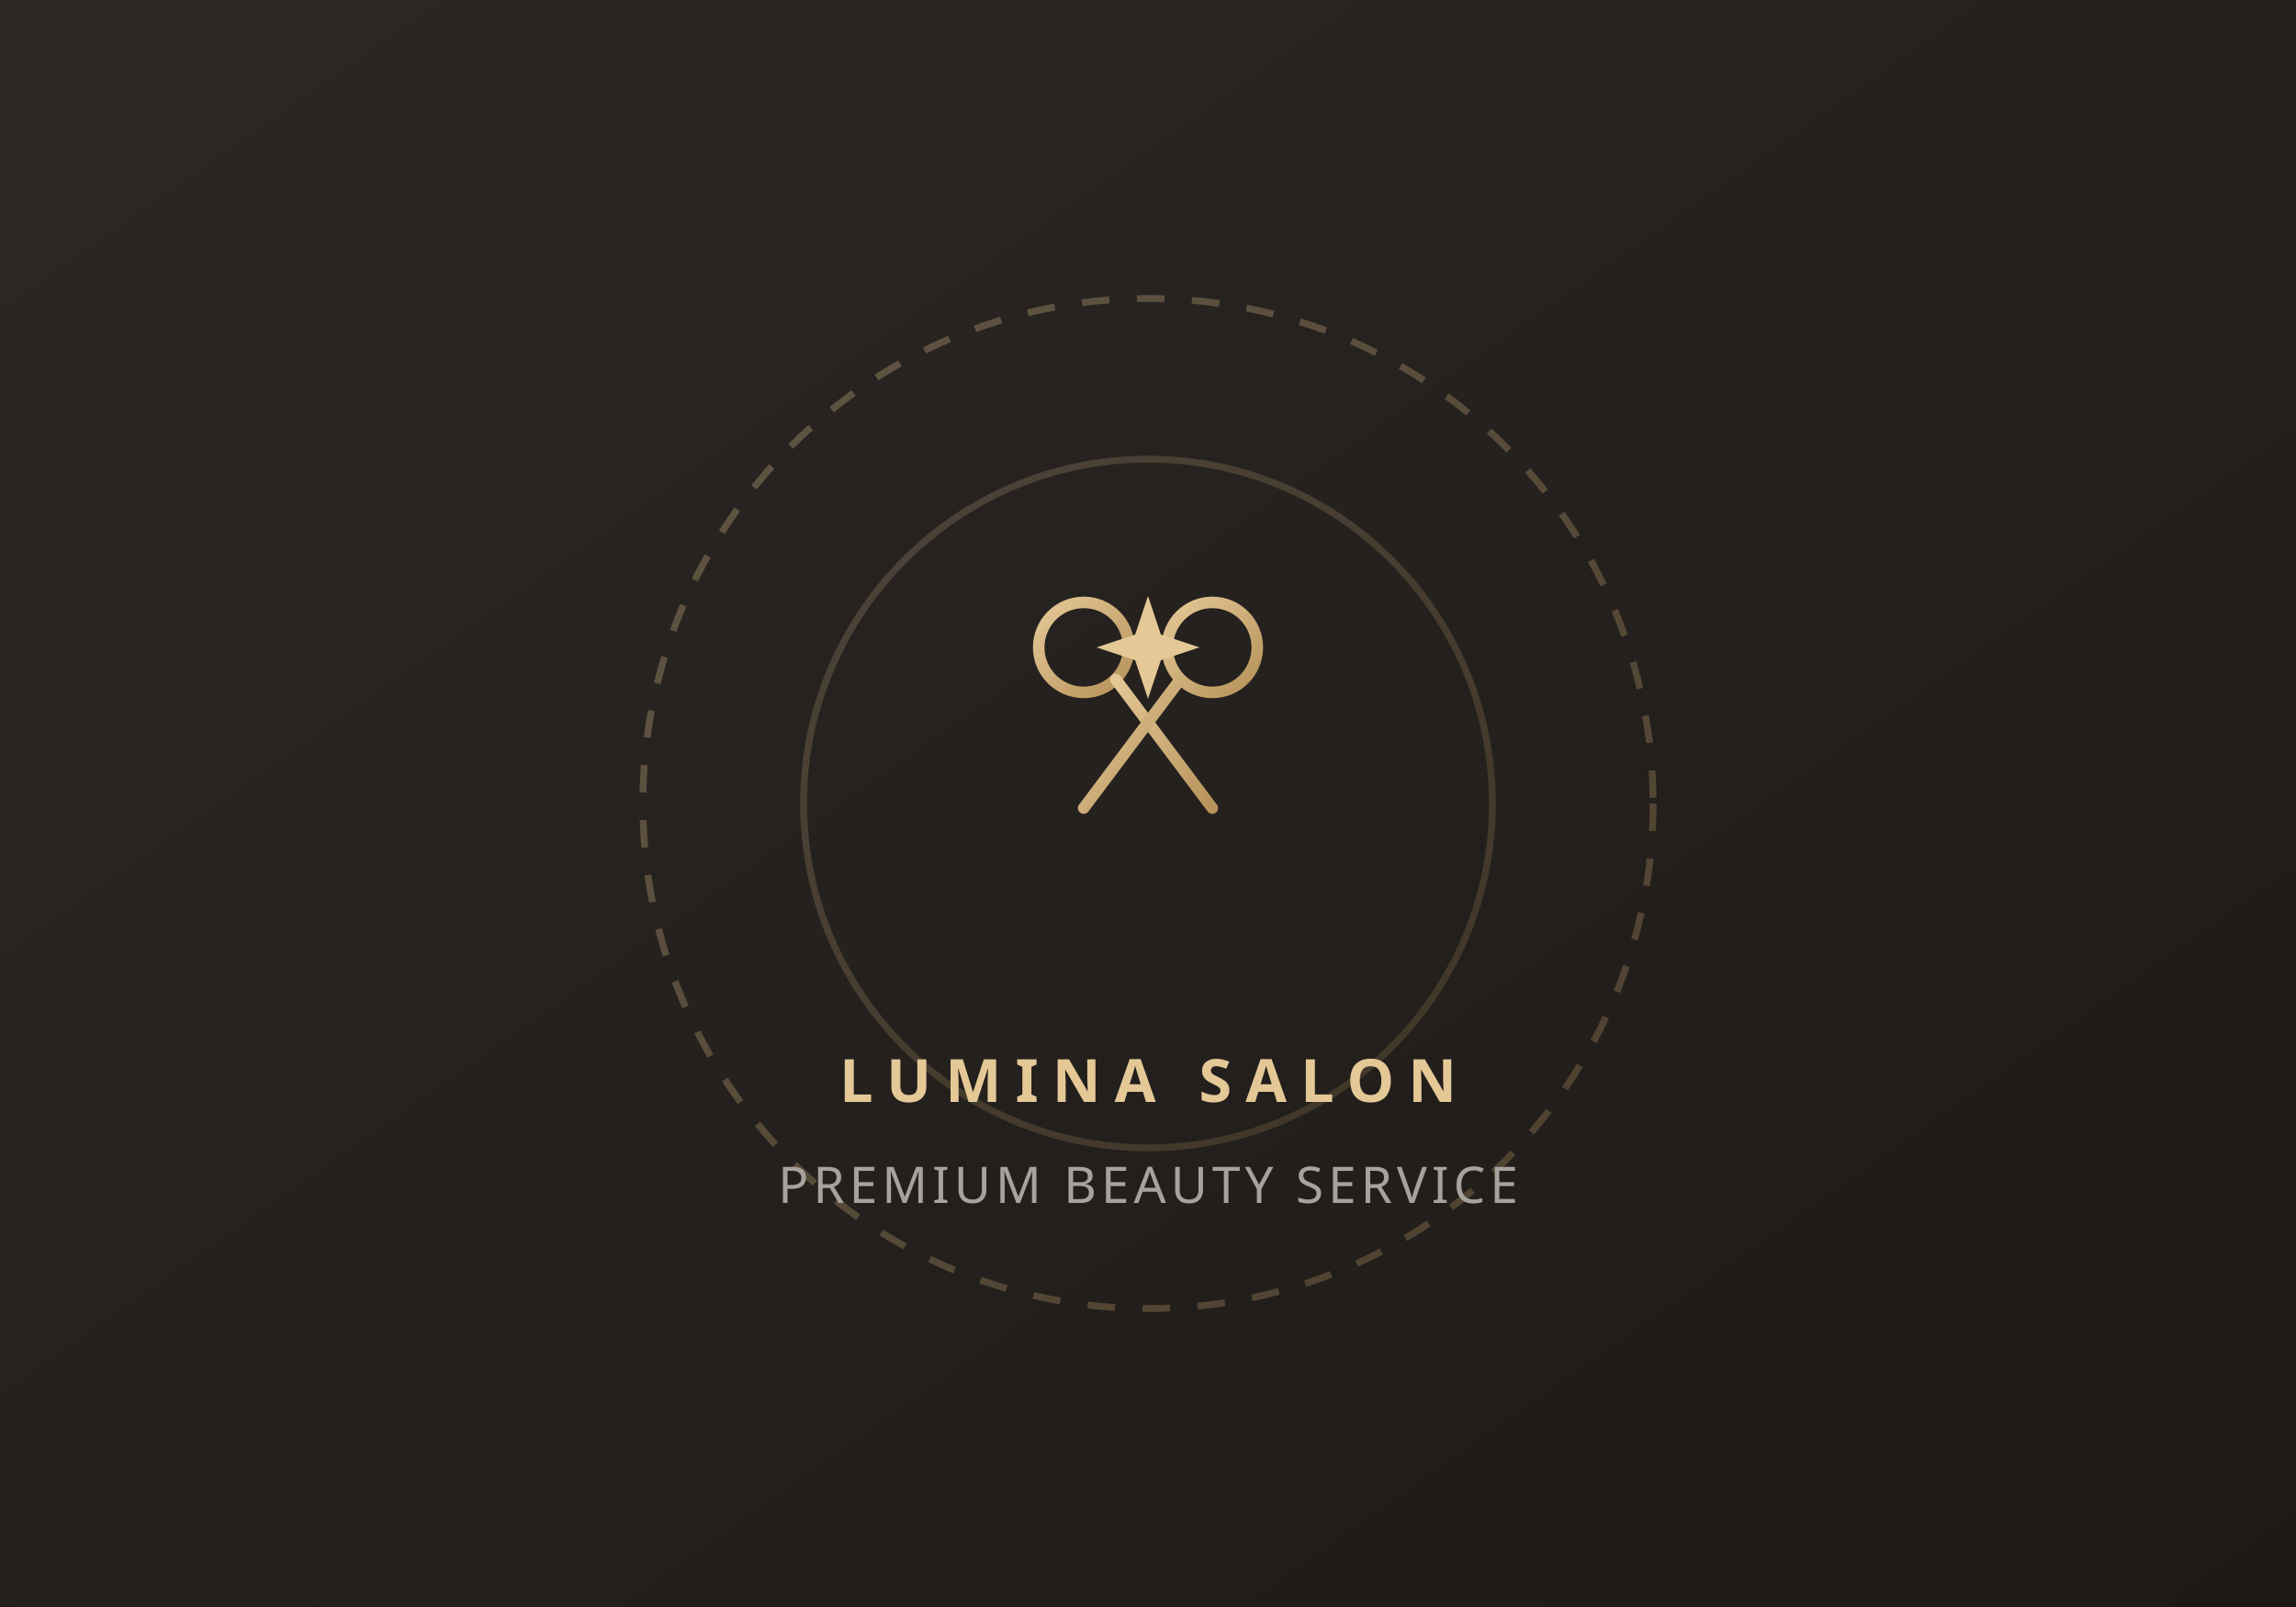
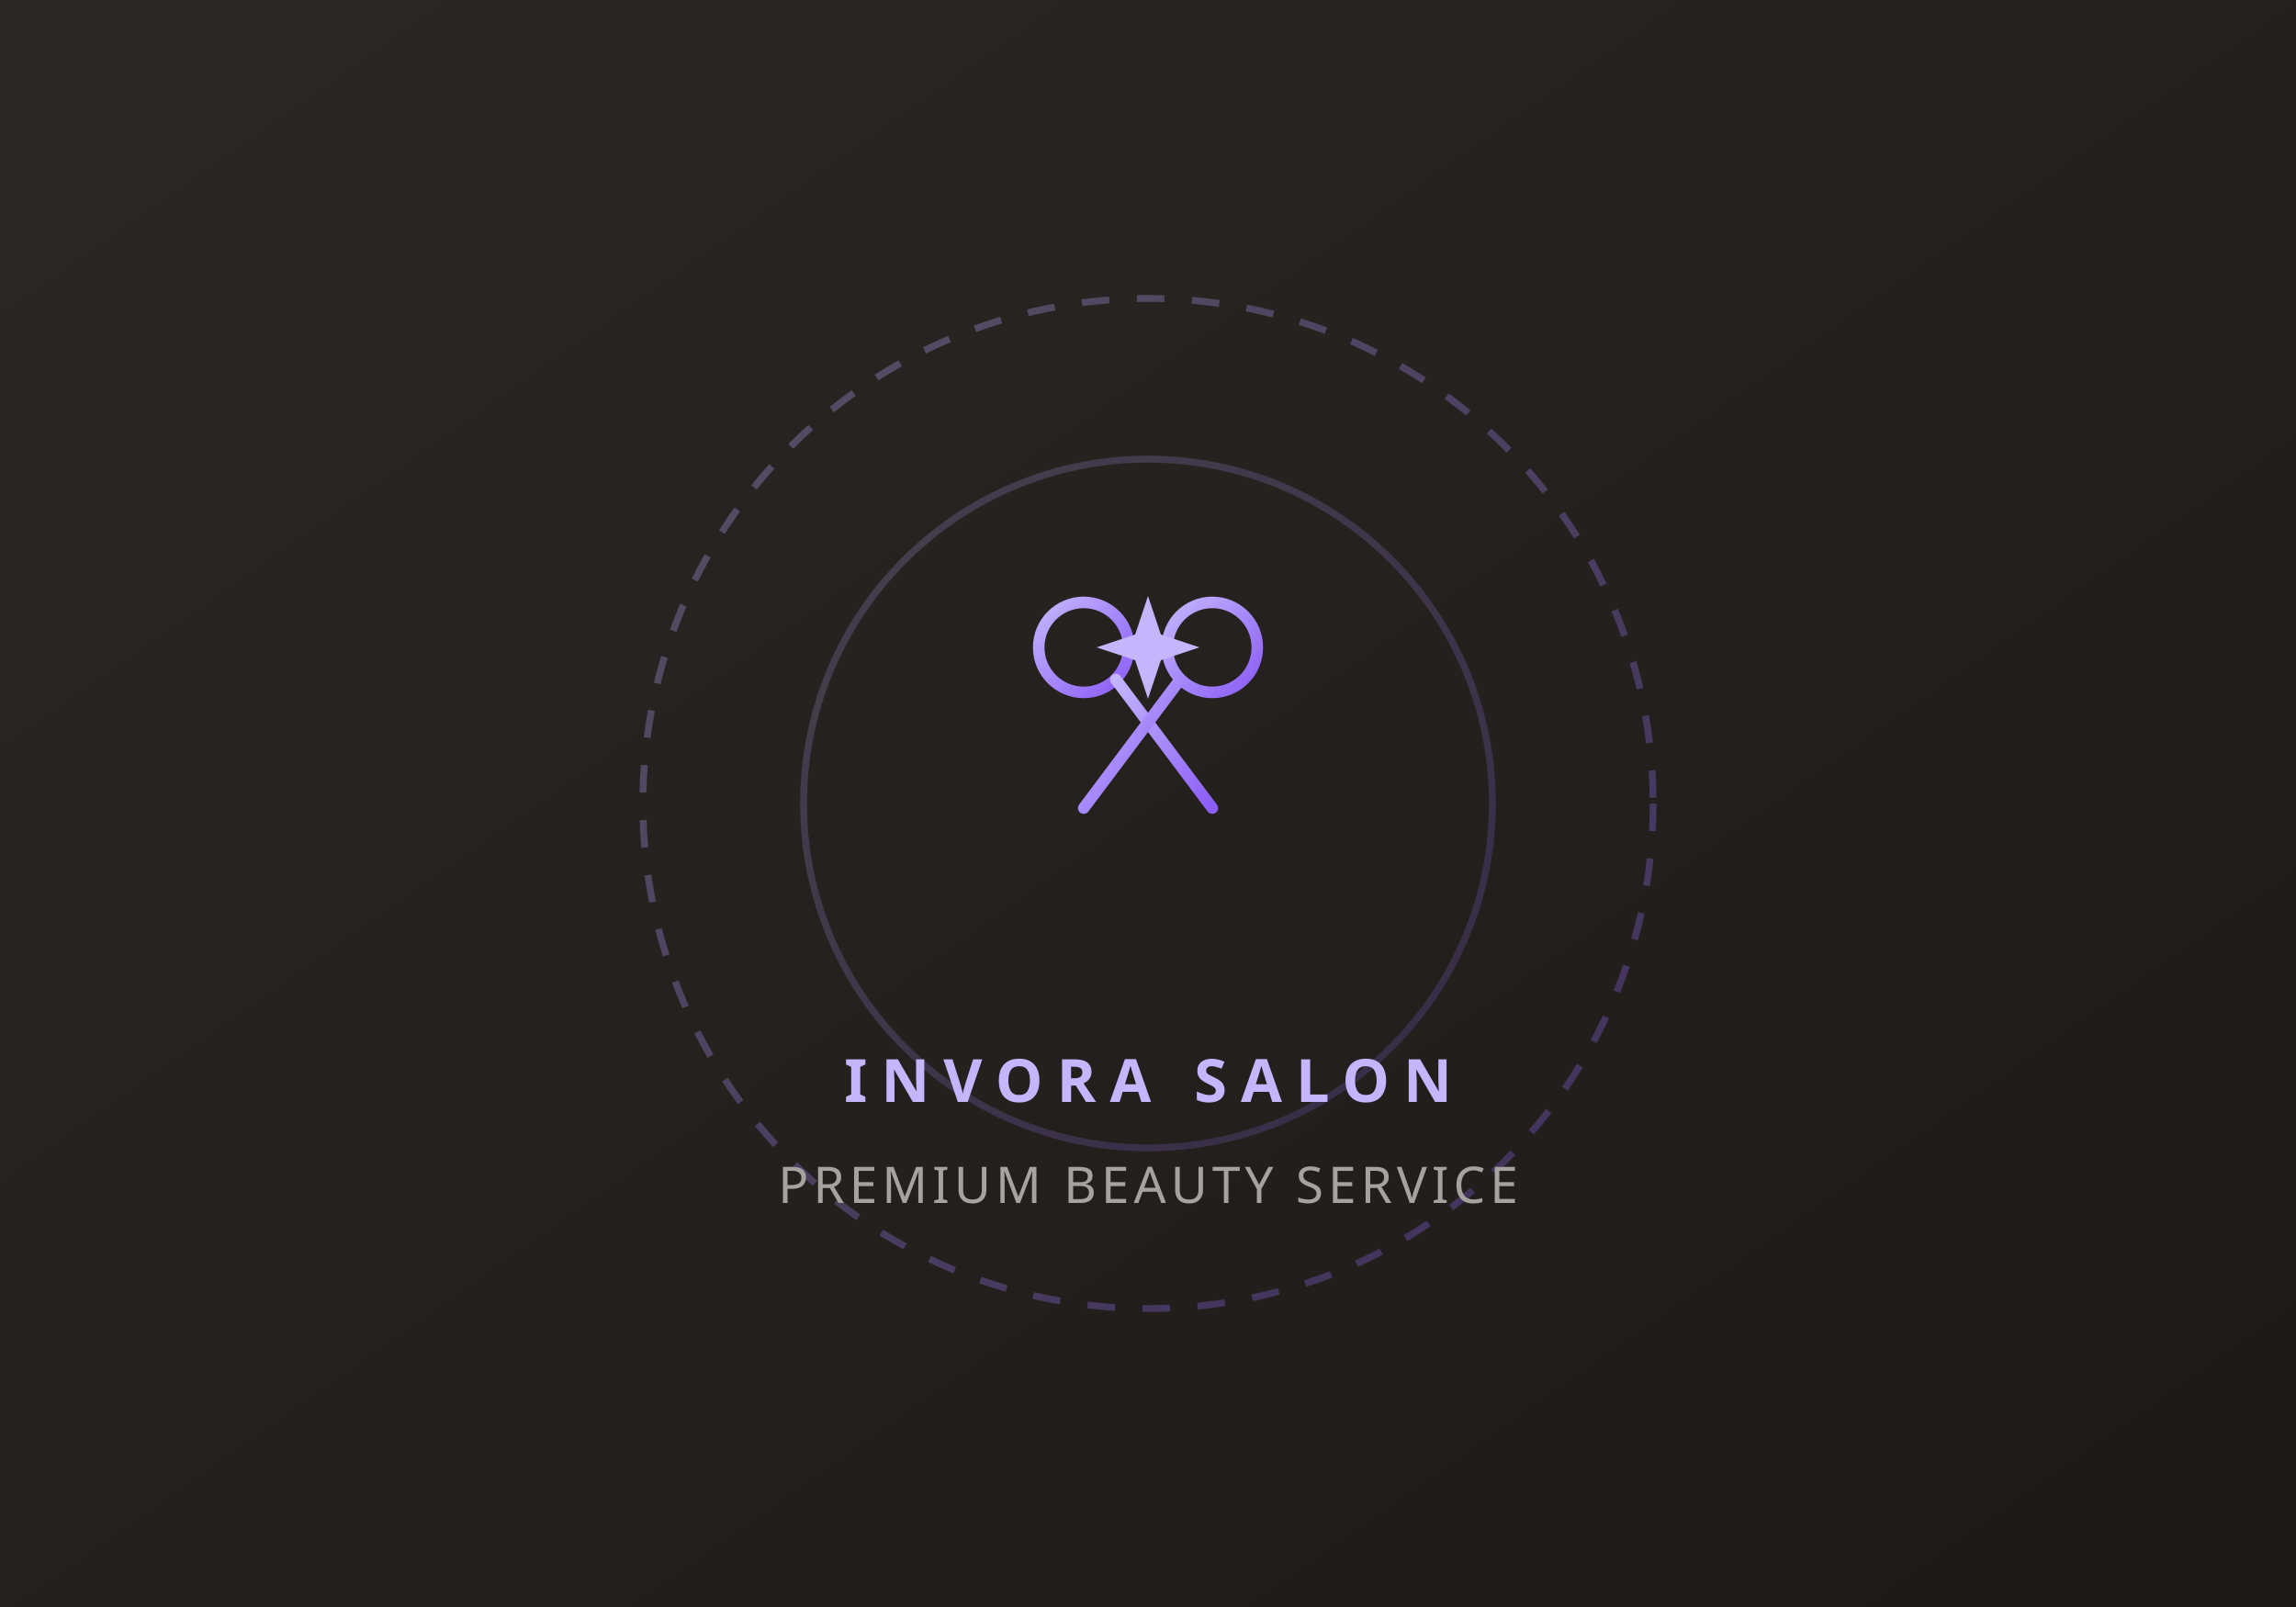
<svg xmlns="http://www.w3.org/2000/svg" viewBox="0 0 500 350" width="100%" height="100%">
  <defs>
    <linearGradient id="srvBg" x1="0%" y1="0%" x2="100%" y2="100%">
      <stop offset="0%" stop-color="#2D2825" />
      <stop offset="100%" stop-color="#1C1917" />
    </linearGradient>
    <linearGradient id="srvGold" x1="0%" y1="0%" x2="100%" y2="100%">
-       <stop offset="0%" stop-color="#E4C896" />
-       <stop offset="100%" stop-color="#B7925A" />
+       <stop offset="0%" stop-color="#C4B5FD" />
+       <stop offset="100%" stop-color="#8B5CF6" />
    </linearGradient>
  </defs>
  <rect width="500" height="350" fill="url(#srvBg)" />
  <circle cx="250" cy="175" r="110" fill="none" stroke="url(#srvGold)" stroke-width="1.5" stroke-opacity="0.3" stroke-dasharray="6 6" />
  <circle cx="250" cy="175" r="75" fill="none" stroke="url(#srvGold)" stroke-width="1.5" stroke-opacity="0.2" />
  <g transform="translate(250, 155) scale(1.4)">
    <circle cx="-10" cy="-10" r="7" fill="none" stroke="url(#srvGold)" stroke-width="1.8" />
    <circle cx="10" cy="-10" r="7" fill="none" stroke="url(#srvGold)" stroke-width="1.8" />
    <line x1="-5" y1="-5" x2="10" y2="15" stroke="url(#srvGold)" stroke-width="1.8" stroke-linecap="round" />
    <line x1="5" y1="-5" x2="-10" y2="15" stroke="url(#srvGold)" stroke-width="1.8" stroke-linecap="round" />
-     <path d="M 0 -18 L 2 -12 L 8 -10 L 2 -8 L 0 -2 L -2 -8 L -8 -10 L -2 -12 Z" fill="#E4C896" />
+     <path d="M 0 -18 L 2 -12 L 8 -10 L 2 -8 L 0 -2 L -2 -8 L -8 -10 L -2 -12 Z" fill="#C4B5FD" />
  </g>
-   <text x="250" y="240" font-family="system-ui, sans-serif" font-size="13" font-weight="600" fill="#E4C896" text-anchor="middle" letter-spacing="3">LUMINA SALON</text>
+   <text x="250" y="240" font-family="system-ui, sans-serif" font-size="13" font-weight="600" fill="#C4B5FD" text-anchor="middle" letter-spacing="3">INVORA SALON</text>
  <text x="250" y="262" font-family="system-ui, sans-serif" font-size="11" fill="#A8A29E" text-anchor="middle" letter-spacing="1">PREMIUM BEAUTY SERVICE</text>
</svg>
